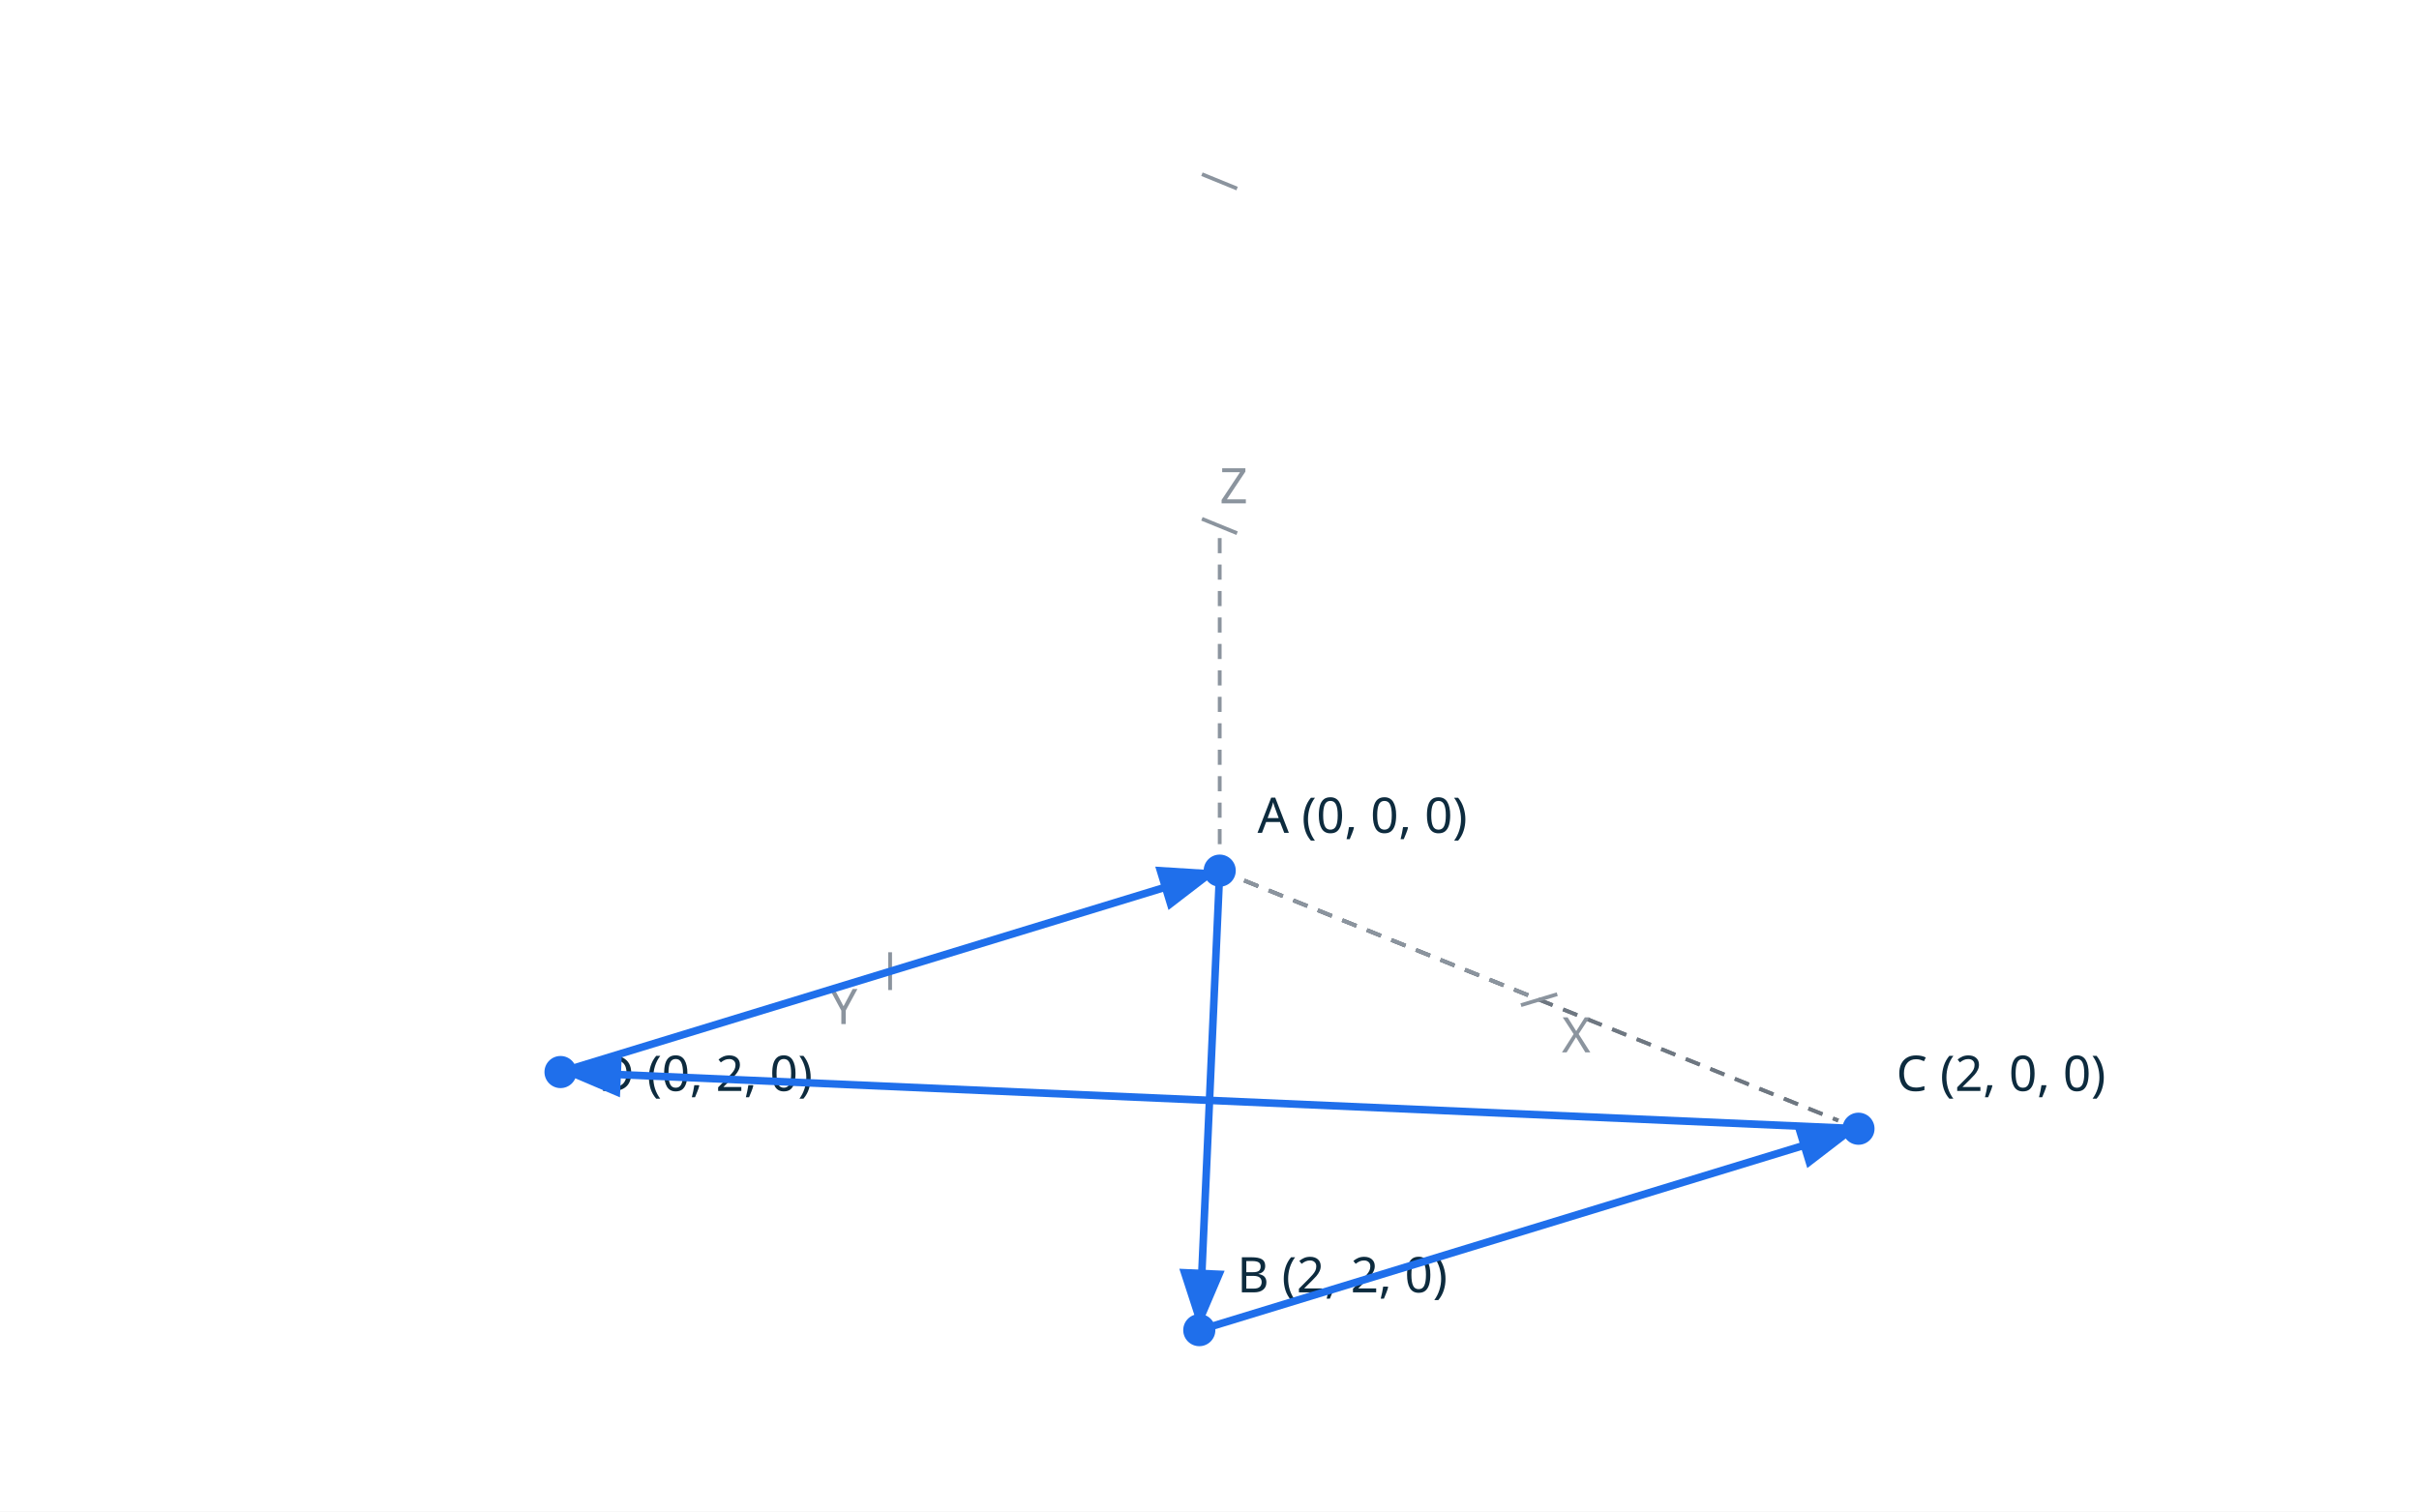
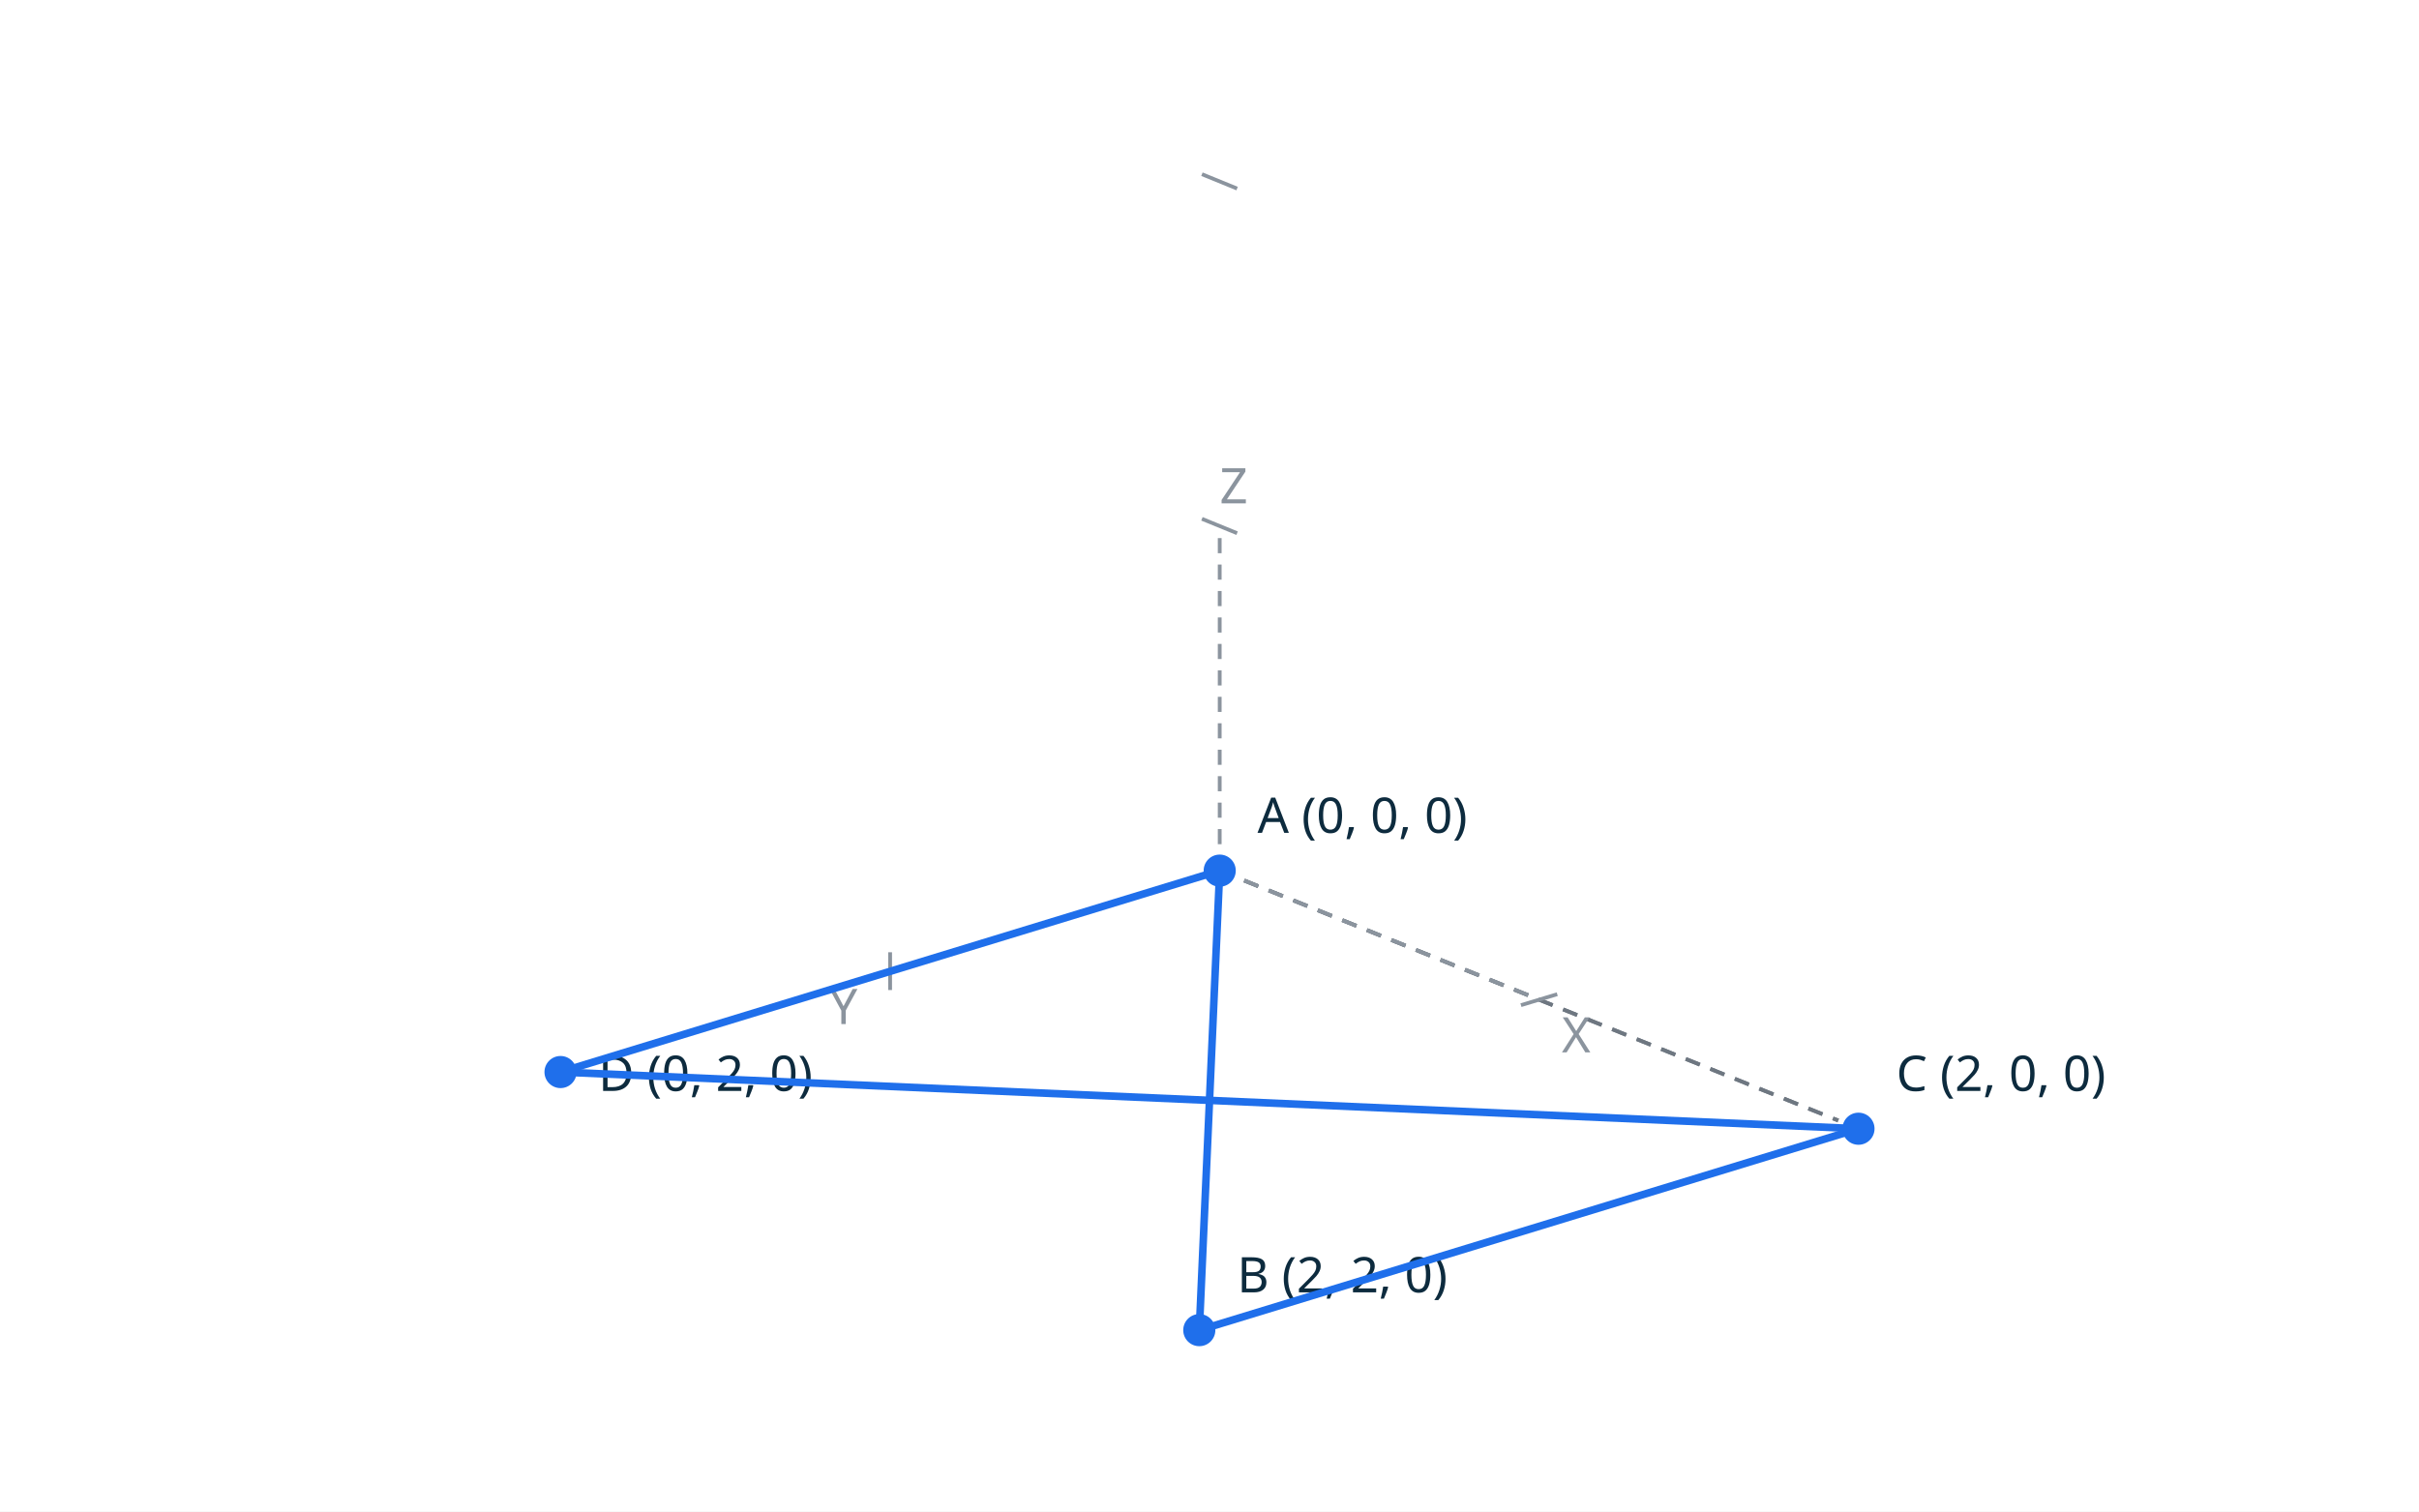
<svg xmlns="http://www.w3.org/2000/svg" viewBox="0 0 640 400" width="640" height="400">
  <rect width="640" height="400" fill="#ffffff" />
  <circle cx="322.7" cy="230.4" r="2.5" fill="#ffffff" stroke="#6e7781" stroke-width="1.0" />
  <circle cx="322.7" cy="230.4" r="2.5" fill="#ffffff" stroke="#6e7781" stroke-width="1.0" />
  <line x1="322.7" y1="230.4" x2="491.7" y2="298.7" stroke="#6e7781" stroke-width="1.0" stroke-dasharray="4 3" />
  <line x1="491.7" y1="298.7" x2="317.3" y2="352.0" stroke="#6e7781" stroke-width="1.0" stroke-dasharray="4 3" />
  <circle cx="491.7" cy="298.7" r="2.5" fill="#ffffff" stroke="#6e7781" stroke-width="1.0" />
  <circle cx="317.3" cy="352.0" r="2.5" fill="#ffffff" stroke="#6e7781" stroke-width="1.0" />
  <line x1="322.7" y1="230.4" x2="491.7" y2="298.7" stroke="#6e7781" stroke-width="1.0" stroke-dasharray="4 3" />
  <circle cx="491.7" cy="298.7" r="2.5" fill="#ffffff" stroke="#6e7781" stroke-width="1.0" />
  <circle cx="491.7" cy="298.7" r="2.5" fill="#ffffff" stroke="#6e7781" stroke-width="1.0" />
  <line x1="322.7" y1="230.4" x2="148.3" y2="283.7" stroke="#6e7781" stroke-width="1.0" stroke-dasharray="4 3" />
  <circle cx="322.7" cy="230.4" r="2.5" fill="#ffffff" stroke="#6e7781" stroke-width="1.0" />
  <circle cx="148.3" cy="283.7" r="2.5" fill="#ffffff" stroke="#6e7781" stroke-width="1.0" />
  <line x1="322.7" y1="230.4" x2="407.2" y2="264.5" stroke="#8b949e" stroke-width="1.0" stroke-dasharray="4 3" />
  <text x="413.2" y="278.5" fill="#8b949e" font-family="sans-serif" font-size="13">X</text>
  <line x1="322.7" y1="230.4" x2="235.5" y2="257.0" stroke="#8b949e" stroke-width="1.0" stroke-dasharray="4 3" />
  <text x="219.5" y="271.0" fill="#8b949e" font-family="sans-serif" font-size="13">Y</text>
  <line x1="322.7" y1="230.4" x2="322.7" y2="139.2" stroke="#8b949e" stroke-width="1.0" stroke-dasharray="4 3" />
  <text x="322.7" y="133.2" fill="#8b949e" font-family="sans-serif" font-size="13">Z</text>
  <circle cx="322.7" cy="230.4" r="2.5" fill="#8b949e" />
  <line x1="412.0" y1="263.1" x2="402.4" y2="266.0" stroke="#8b949e" stroke-width="1.0" />
  <line x1="496.5" y1="297.2" x2="487.0" y2="300.1" stroke="#8b949e" stroke-width="1.0" />
  <line x1="235.5" y1="262.0" x2="235.5" y2="252.0" stroke="#8b949e" stroke-width="1.0" />
  <line x1="148.3" y1="288.7" x2="148.3" y2="278.7" stroke="#8b949e" stroke-width="1.0" />
  <line x1="318.0" y1="137.3" x2="327.3" y2="141.1" stroke="#8b949e" stroke-width="1.0" />
  <line x1="318.0" y1="46.1" x2="327.3" y2="49.9" stroke="#8b949e" stroke-width="1.0" />
  <circle cx="322.7" cy="230.4" r="5.0" fill="#1f6feb" stroke="#ffffff" stroke-width="1.5" />
  <text x="332.7" y="220.4" fill="#0d2b3e" font-family="sans-serif" font-size="13">A (0, 0, 0)</text>
  <circle cx="317.3" cy="352.0" r="5.0" fill="#1f6feb" stroke="#ffffff" stroke-width="1.5" />
  <text x="327.3" y="342.0" fill="#0d2b3e" font-family="sans-serif" font-size="13">B (2, 2, 0)</text>
  <circle cx="491.7" cy="298.7" r="5.0" fill="#1f6feb" stroke="#ffffff" stroke-width="1.5" />
  <text x="501.7" y="288.7" fill="#0d2b3e" font-family="sans-serif" font-size="13">C (2, 0, 0)</text>
  <circle cx="148.3" cy="283.7" r="5.0" fill="#1f6feb" stroke="#ffffff" stroke-width="1.5" />
  <text x="158.3" y="288.7" fill="#0d2b3e" font-family="sans-serif" font-size="13">D (0, 2, 0)</text>
  <defs>
    <marker id="arrow" markerWidth="10" markerHeight="10" refX="8" refY="3" orient="auto">
      <path d="M0,0 L8,3 L0,6 z" fill="#1a7f37" />
    </marker>
    <marker id="arrow1" markerWidth="10" markerHeight="10" refX="8" refY="3" orient="auto">
      <path d="M0,0 L8,3 L0,6 z" fill="#1f6feb" />
    </marker>
  </defs>
-   <line x1="322.7" y1="230.4" x2="317.3" y2="352.0" stroke="#1f6feb" stroke-width="2.0" marker-end="url(#arrow1)" />
-   <line x1="317.3" y1="352.0" x2="491.7" y2="298.7" stroke="#1f6feb" stroke-width="2.0" marker-end="url(#arrow1)" />
-   <line x1="491.7" y1="298.7" x2="148.3" y2="283.7" stroke="#1f6feb" stroke-width="2.0" marker-end="url(#arrow1)" />
-   <line x1="148.3" y1="283.7" x2="322.7" y2="230.4" stroke="#1f6feb" stroke-width="2.0" marker-end="url(#arrow1)" />
+   <line x1="322.7" y1="230.4" x2="317.3" y2="352.0" stroke="#1f6feb" stroke-width="2.0" />
+   <line x1="317.3" y1="352.0" x2="491.7" y2="298.7" stroke="#1f6feb" stroke-width="2.0" />
+   <line x1="491.7" y1="298.7" x2="148.3" y2="283.7" stroke="#1f6feb" stroke-width="2.0" />
+   <line x1="148.3" y1="283.7" x2="322.7" y2="230.4" stroke="#1f6feb" stroke-width="2.0" />
</svg>
